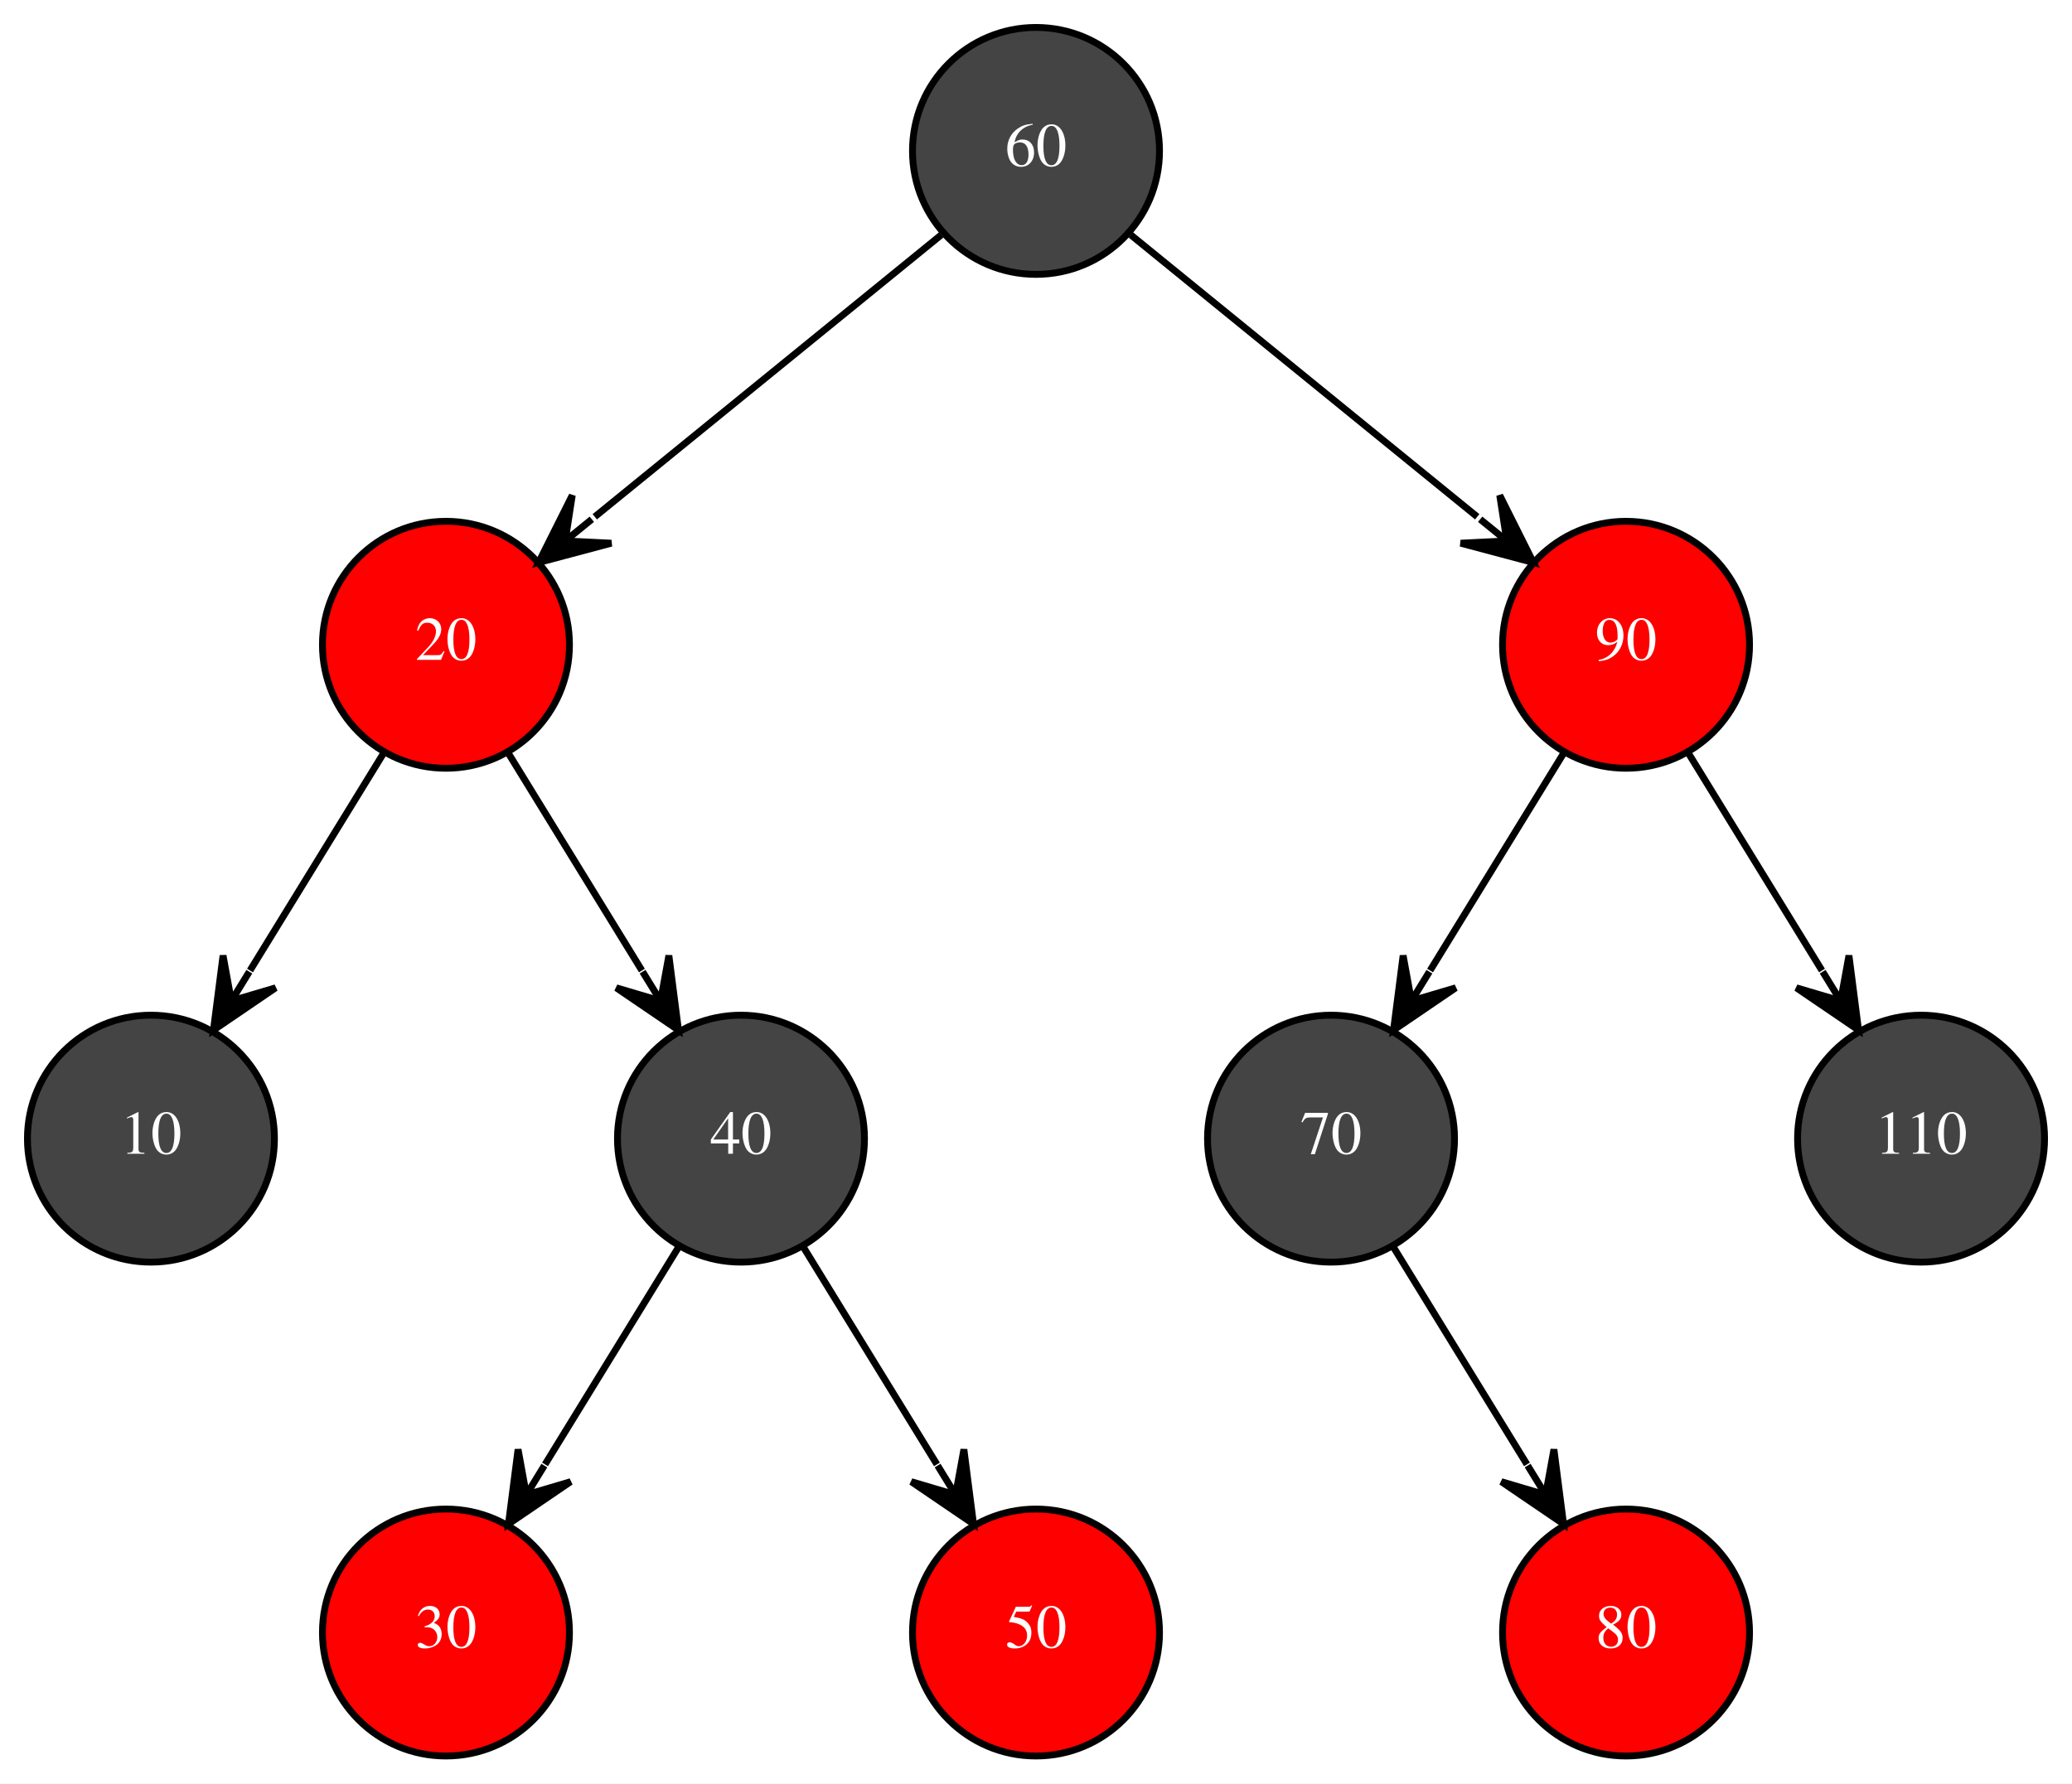
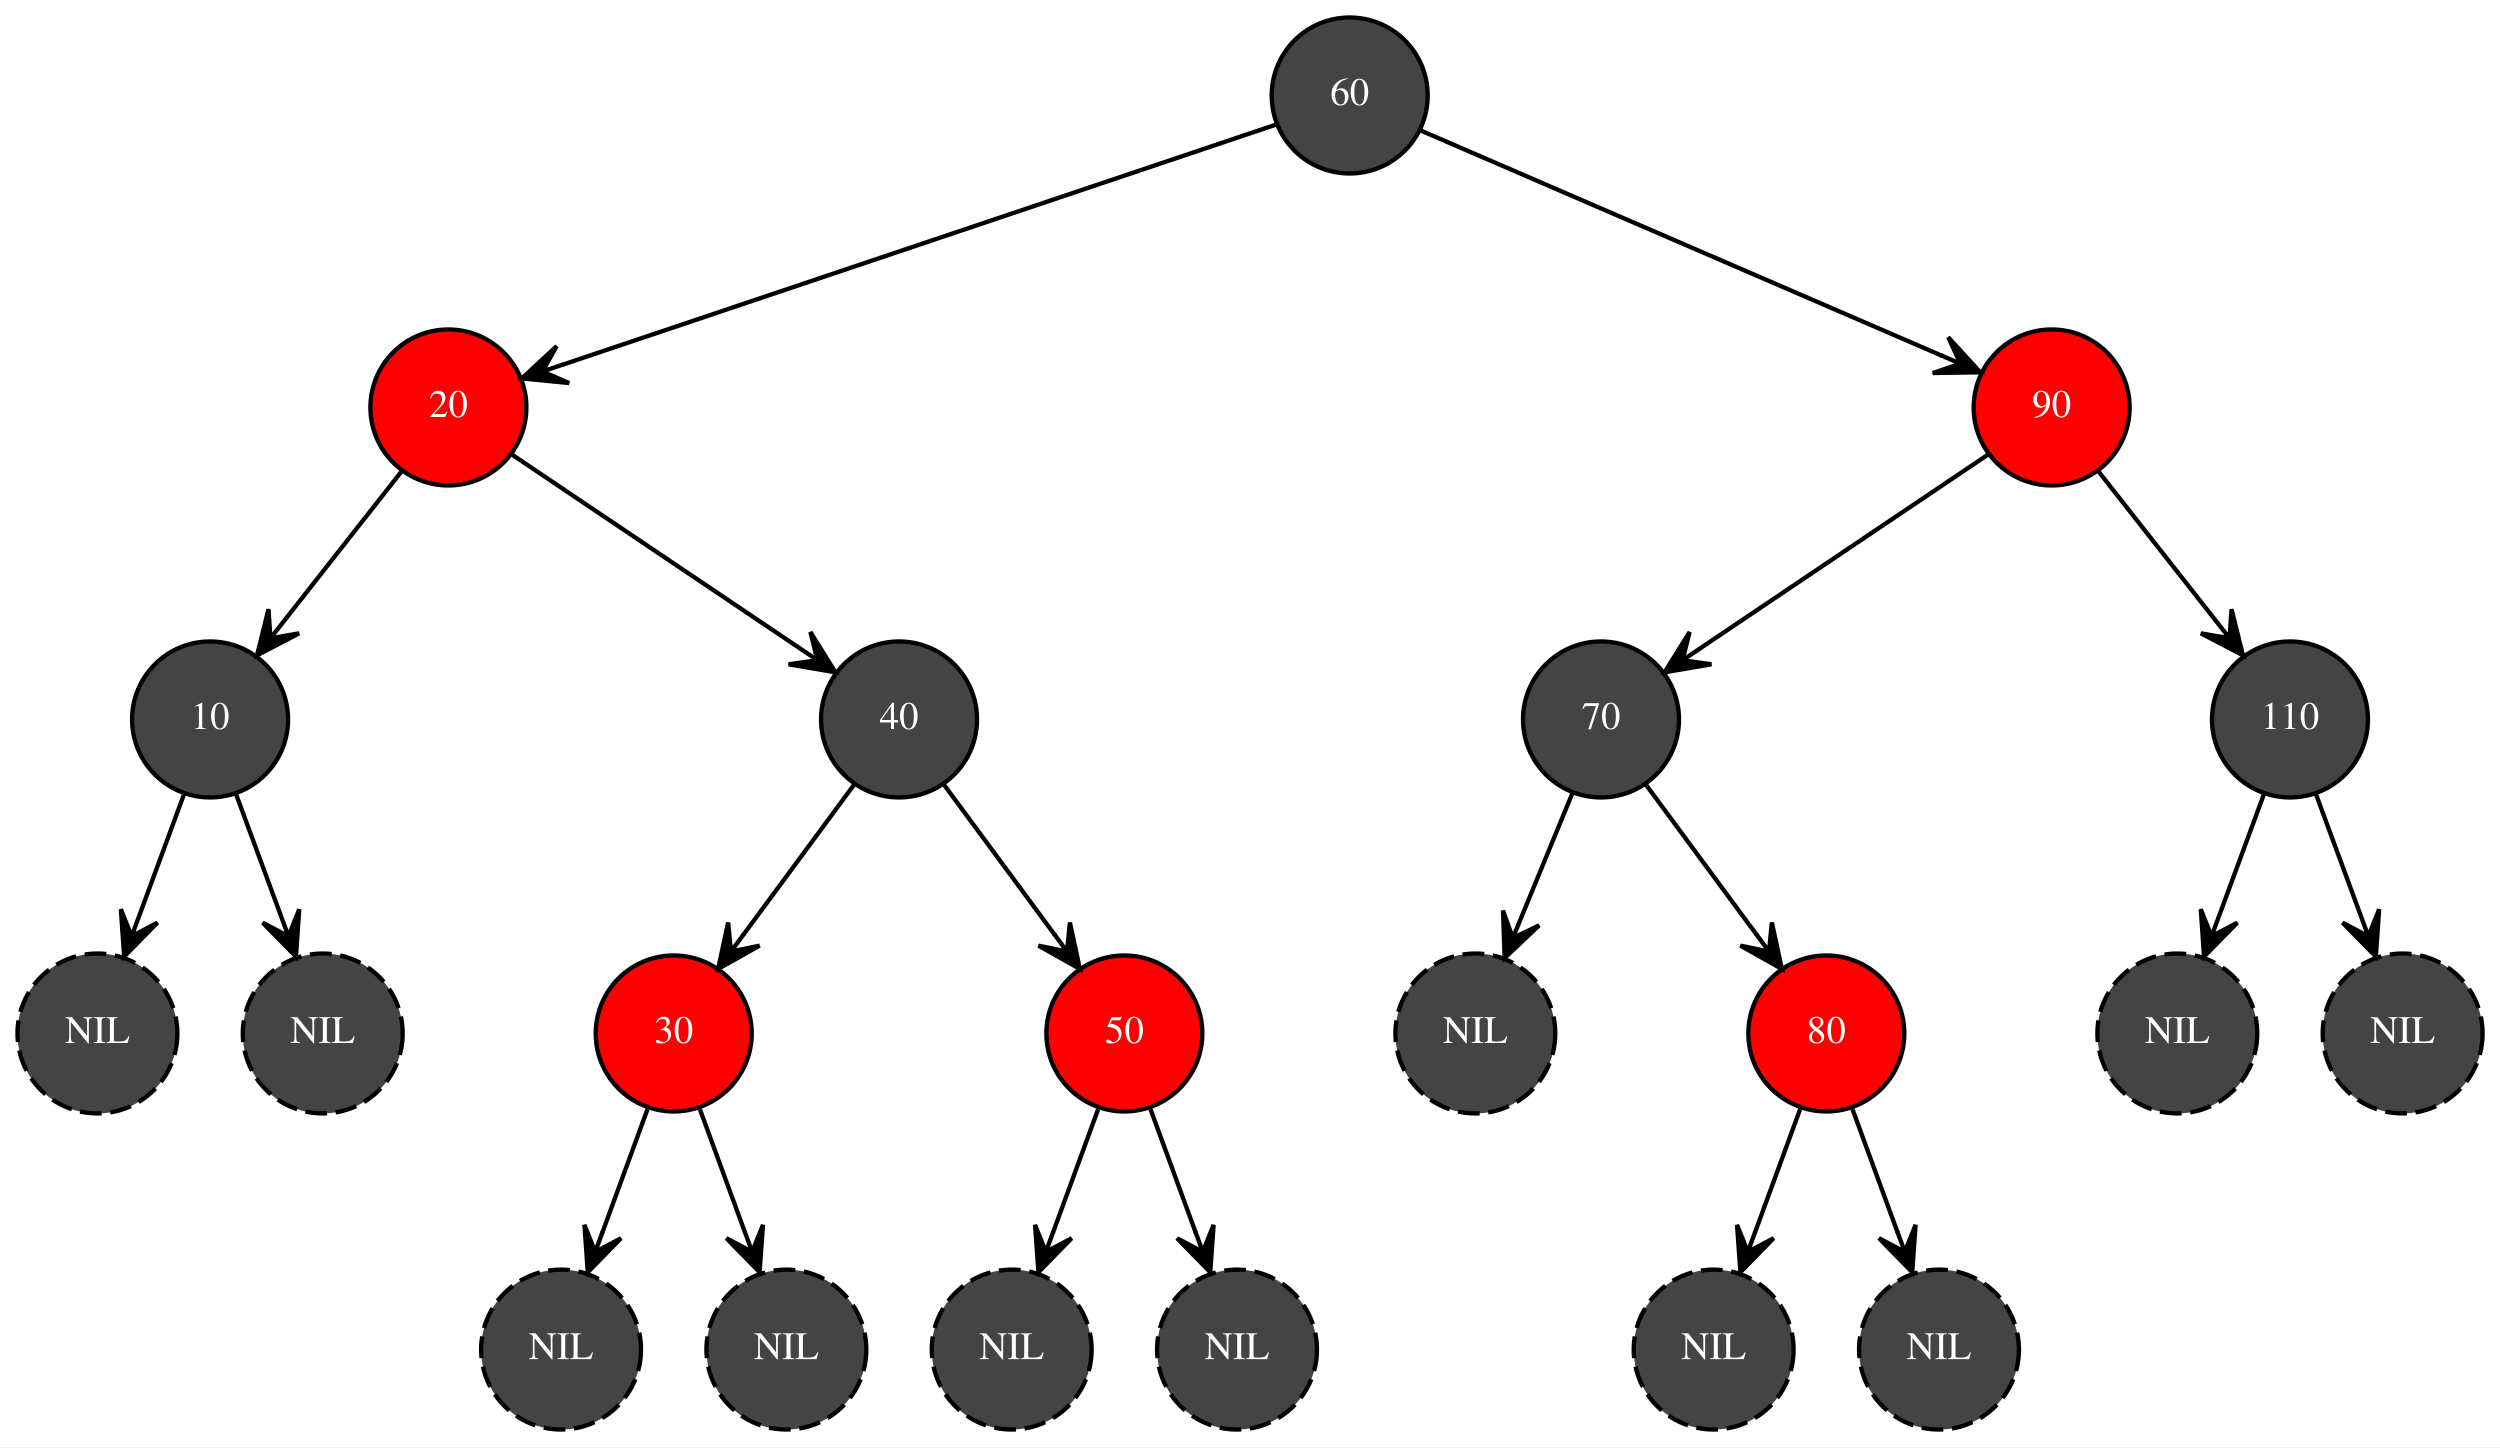
- <svg xmlns="http://www.w3.org/2000/svg" width="302pt" height="260pt" viewBox="0.00 0.00 302.00 260.00">
-   <g id="graph0" class="graph" transform="scale(1 1) rotate(0) translate(4 256)">
-     <polygon fill="white" stroke="none" points="-4,4 -4,-256 298,-256 298,4 -4,4" />
+ <svg xmlns="http://www.w3.org/2000/svg" width="577pt" height="334pt" viewBox="0.00 0.00 576.95 333.90">
+   <g id="graph0" class="graph" transform="scale(1 1) rotate(0) translate(4 329.9)">
+     <polygon fill="white" stroke="none" points="-4,4 -4,-329.9 572.95,-329.9 572.95,4 -4,4" />
    <g id="node1" class="node">
-       <ellipse fill="red" stroke="black" cx="61" cy="-162" rx="18" ry="18" />
-       <text text-anchor="middle" x="61" y="-159.8" font-family="Times,serif" font-size="9.00" fill="white">20</text>
+       <ellipse fill="red" stroke="black" cx="99.48" cy="-235.9" rx="18" ry="18" />
+       <text text-anchor="middle" x="99.48" y="-233.7" font-family="Times,serif" font-size="9.00" fill="white">20</text>
    </g>
    <g id="node3" class="node">
-       <ellipse fill="#444444" stroke="black" cx="18" cy="-90" rx="18" ry="18" />
-       <text text-anchor="middle" x="18" y="-87.8" font-family="Times,serif" font-size="9.00" fill="white">10</text>
+       <ellipse fill="#444444" stroke="black" cx="44.48" cy="-163.9" rx="18" ry="18" />
+       <text text-anchor="middle" x="44.48" y="-161.7" font-family="Times,serif" font-size="9.00" fill="white">10</text>
    </g>
    <g id="edge2" class="edge">
-       <path fill="none" stroke="black" d="M51.88,-146.15C46.24,-136.97 38.87,-124.97 32.44,-114.51" />
-       <polygon fill="black" stroke="black" points="27.11,-105.82 36.17,-111.99 29.72,-110.08 32.34,-114.34 32.34,-114.34 32.34,-114.34 29.72,-110.08 28.51,-116.7 27.11,-105.82 27.11,-105.82" />
+       <path fill="none" stroke="black" d="M88.61,-221.07C80.85,-211.2 70.26,-197.72 61.4,-186.44" />
+       <polygon fill="black" stroke="black" points="55.32,-178.7 65.04,-183.78 58.41,-182.63 61.5,-186.57 61.5,-186.57 61.5,-186.57 58.41,-182.63 57.96,-189.35 55.32,-178.7 55.32,-178.7" />
    </g>
-     <g id="node5" class="node">
-       <ellipse fill="#444444" stroke="black" cx="104" cy="-90" rx="18" ry="18" />
-       <text text-anchor="middle" x="104" y="-87.8" font-family="Times,serif" font-size="9.00" fill="white">40</text>
+     <g id="node8" class="node">
+       <ellipse fill="#444444" stroke="black" cx="203.48" cy="-163.9" rx="18" ry="18" />
+       <text text-anchor="middle" x="203.48" y="-161.7" font-family="Times,serif" font-size="9.00" fill="white">40</text>
    </g>
-     <g id="edge4" class="edge">
-       <path fill="none" stroke="black" d="M70.12,-146.15C75.76,-136.97 83.13,-124.97 89.56,-114.51" />
-       <polygon fill="black" stroke="black" points="94.89,-105.82 93.49,-116.7 92.28,-110.08 89.66,-114.34 89.66,-114.34 89.66,-114.34 92.28,-110.08 85.83,-111.99 94.89,-105.82 94.89,-105.82" />
+     <g id="edge7" class="edge">
+       <path fill="none" stroke="black" d="M113.94,-225.17C131.22,-213.53 160.37,-193.92 180.69,-180.24" />
+       <polygon fill="black" stroke="black" points="188.8,-174.78 183.02,-184.09 184.65,-177.57 180.51,-180.36 180.51,-180.36 180.51,-180.36 184.65,-177.57 177.99,-176.63 188.8,-174.78 188.8,-174.78" />
    </g>
    <g id="node2" class="node">
-       <ellipse fill="#444444" stroke="black" cx="147" cy="-234" rx="18" ry="18" />
-       <text text-anchor="middle" x="147" y="-231.8" font-family="Times,serif" font-size="9.00" fill="white">60</text>
+       <ellipse fill="#444444" stroke="black" cx="307.48" cy="-307.9" rx="18" ry="18" />
+       <text text-anchor="middle" x="307.48" y="-305.7" font-family="Times,serif" font-size="9.00" fill="white">60</text>
    </g>
    <g id="edge1" class="edge">
-       <path fill="none" stroke="black" d="M133.18,-221.75C119.56,-210.67 98.54,-193.56 82.69,-180.66" />
-       <polygon fill="black" stroke="black" points="74.5,-173.99 85.1,-176.81 78.38,-177.14 82.26,-180.3 82.26,-180.3 82.26,-180.3 78.38,-177.14 79.41,-183.79 74.5,-173.99 74.5,-173.99" />
+       <path fill="none" stroke="black" d="M290.45,-301.17C254.18,-288.96 169.05,-260.31 125.75,-245.74" />
+       <polygon fill="black" stroke="black" points="116.44,-242.61 127.35,-241.53 121.18,-244.21 125.92,-245.8 125.92,-245.8 125.92,-245.8 121.18,-244.21 124.48,-250.06 116.44,-242.61 116.44,-242.61" />
+     </g>
+     <g id="node19" class="node">
+       <ellipse fill="red" stroke="black" cx="469.48" cy="-235.9" rx="18" ry="18" />
+       <text text-anchor="middle" x="469.48" y="-233.7" font-family="Times,serif" font-size="9.00" fill="white">90</text>
+     </g>
+     <g id="edge18" class="edge">
+       <path fill="none" stroke="black" d="M323.9,-299.8C352.28,-287.54 410.68,-262.31 444.24,-247.8" />
+       <polygon fill="black" stroke="black" points="453.01,-244.02 445.61,-252.11 448.42,-246 443.83,-247.98 443.83,-247.98 443.83,-247.98 448.42,-246 442.04,-243.85 453.01,-244.02 453.01,-244.02" />
+     </g>
+     <g id="node4" class="node">
+       <ellipse fill="#444444" stroke="black" stroke-dasharray="5,2" cx="18.48" cy="-91.43" rx="18.45" ry="18.45" />
+       <text text-anchor="middle" x="18.48" y="-89.23" font-family="Times,serif" font-size="9.00" fill="white">NIL</text>
+     </g>
+     <g id="edge3" class="edge">
+       <path fill="none" stroke="black" d="M38.44,-146.56C35.37,-138.23 31.56,-127.9 28.1,-118.5" />
+       <polygon fill="black" stroke="black" points="24.65,-109.17 32.34,-117 26.38,-113.86 28.11,-118.55 28.11,-118.55 28.11,-118.55 26.38,-113.86 23.89,-120.11 24.65,-109.17 24.65,-109.17" />
+     </g>
+     <g id="node6" class="node">
+       <ellipse fill="#444444" stroke="black" stroke-dasharray="5,2" cx="70.48" cy="-91.43" rx="18.45" ry="18.45" />
+       <text text-anchor="middle" x="70.48" y="-89.23" font-family="Times,serif" font-size="9.00" fill="white">NIL</text>
+     </g>
+     <g id="edge5" class="edge">
+       <path fill="none" stroke="black" d="M50.51,-146.56C53.58,-138.23 57.39,-127.9 60.86,-118.5" />
+       <polygon fill="black" stroke="black" points="64.3,-109.17 65.06,-120.11 62.57,-113.86 60.84,-118.55 60.84,-118.55 60.84,-118.55 62.57,-113.86 56.61,-117 64.3,-109.17 64.3,-109.17" />
+     </g>
+     <g id="node9" class="node">
+       <ellipse fill="red" stroke="black" cx="151.48" cy="-91.43" rx="18" ry="18" />
+       <text text-anchor="middle" x="151.48" y="-89.23" font-family="Times,serif" font-size="9.00" fill="white">30</text>
+     </g>
+     <g id="edge8" class="edge">
+       <path fill="none" stroke="black" d="M193.2,-148.98C185.87,-139.04 175.85,-125.47 167.48,-114.11" />
+       <polygon fill="black" stroke="black" points="161.73,-106.32 171.29,-111.7 164.7,-110.34 167.66,-114.37 167.66,-114.37 167.66,-114.37 164.7,-110.34 164.04,-117.04 161.73,-106.32 161.73,-106.32" />
+     </g>
+     <g id="node14" class="node">
+       <ellipse fill="red" stroke="black" cx="255.48" cy="-91.43" rx="18" ry="18" />
+       <text text-anchor="middle" x="255.48" y="-89.23" font-family="Times,serif" font-size="9.00" fill="white">50</text>
+     </g>
+     <g id="edge13" class="edge">
+       <path fill="none" stroke="black" d="M213.75,-148.98C221.08,-139.04 231.1,-125.47 239.47,-114.11" />
+       <polygon fill="black" stroke="black" points="245.22,-106.32 242.91,-117.04 242.25,-110.34 239.29,-114.37 239.29,-114.37 239.29,-114.37 242.25,-110.34 235.66,-111.7 245.22,-106.32 245.22,-106.32" />
    </g>
    <g id="node10" class="node">
-       <ellipse fill="red" stroke="black" cx="233" cy="-162" rx="18" ry="18" />
-       <text text-anchor="middle" x="233" y="-159.8" font-family="Times,serif" font-size="9.00" fill="white">90</text>
+       <ellipse fill="#444444" stroke="black" stroke-dasharray="5,2" cx="125.48" cy="-18.48" rx="18.45" ry="18.45" />
+       <text text-anchor="middle" x="125.48" y="-16.28" font-family="Times,serif" font-size="9.00" fill="white">NIL</text>
    </g>
    <g id="edge9" class="edge">
-       <path fill="none" stroke="black" d="M160.82,-221.75C174.44,-210.67 195.46,-193.56 211.31,-180.66" />
-       <polygon fill="black" stroke="black" points="219.5,-173.99 214.59,-183.79 215.62,-177.14 211.74,-180.3 211.74,-180.3 211.74,-180.3 215.62,-177.14 208.9,-176.81 219.5,-173.99 219.5,-173.99" />
+       <path fill="none" stroke="black" d="M145.44,-73.97C142.34,-65.5 138.48,-54.97 134.99,-45.43" />
+       <polygon fill="black" stroke="black" points="131.65,-36.33 139.32,-44.18 133.37,-41.03 135.09,-45.72 135.09,-45.72 135.09,-45.72 133.37,-41.03 130.87,-47.27 131.65,-36.33 131.65,-36.33" />
    </g>
-     <g id="node6" class="node">
-       <ellipse fill="red" stroke="black" cx="61" cy="-18" rx="18" ry="18" />
-       <text text-anchor="middle" x="61" y="-15.8" font-family="Times,serif" font-size="9.00" fill="white">30</text>
+     <g id="node12" class="node">
+       <ellipse fill="#444444" stroke="black" stroke-dasharray="5,2" cx="177.48" cy="-18.48" rx="18.45" ry="18.45" />
+       <text text-anchor="middle" x="177.48" y="-16.28" font-family="Times,serif" font-size="9.00" fill="white">NIL</text>
    </g>
-     <g id="edge5" class="edge">
-       <path fill="none" stroke="black" d="M94.88,-74.15C89.24,-64.97 81.87,-52.97 75.44,-42.51" />
-       <polygon fill="black" stroke="black" points="70.11,-33.82 79.17,-39.99 72.72,-38.08 75.34,-42.34 75.34,-42.34 75.34,-42.34 72.72,-38.08 71.51,-44.7 70.11,-33.82 70.11,-33.82" />
-     </g>
-     <g id="node8" class="node">
-       <ellipse fill="red" stroke="black" cx="147" cy="-18" rx="18" ry="18" />
-       <text text-anchor="middle" x="147" y="-15.8" font-family="Times,serif" font-size="9.00" fill="white">50</text>
-     </g>
-     <g id="edge7" class="edge">
-       <path fill="none" stroke="black" d="M113.12,-74.15C118.76,-64.97 126.13,-52.97 132.56,-42.51" />
-       <polygon fill="black" stroke="black" points="137.89,-33.82 136.49,-44.7 135.28,-38.08 132.66,-42.34 132.66,-42.34 132.66,-42.34 135.28,-38.08 128.83,-39.99 137.89,-33.82 137.89,-33.82" />
-     </g>
-     <g id="node11" class="node">
-       <ellipse fill="#444444" stroke="black" cx="190" cy="-90" rx="18" ry="18" />
-       <text text-anchor="middle" x="190" y="-87.8" font-family="Times,serif" font-size="9.00" fill="white">70</text>
-     </g>
-     <g id="edge10" class="edge">
-       <path fill="none" stroke="black" d="M223.88,-146.15C218.24,-136.97 210.87,-124.97 204.44,-114.51" />
-       <polygon fill="black" stroke="black" points="199.11,-105.82 208.17,-111.99 201.72,-110.08 204.34,-114.34 204.34,-114.34 204.34,-114.34 201.72,-110.08 200.51,-116.7 199.11,-105.82 199.11,-105.82" />
+     <g id="edge11" class="edge">
+       <path fill="none" stroke="black" d="M157.51,-73.97C160.61,-65.5 164.47,-54.97 167.96,-45.43" />
+       <polygon fill="black" stroke="black" points="171.3,-36.33 172.08,-47.27 169.58,-41.03 167.86,-45.72 167.86,-45.72 167.86,-45.72 169.58,-41.03 163.63,-44.18 171.3,-36.33 171.3,-36.33" />
    </g>
    <g id="node15" class="node">
-       <ellipse fill="#444444" stroke="black" cx="276" cy="-90" rx="18" ry="18" />
-       <text text-anchor="middle" x="276" y="-87.8" font-family="Times,serif" font-size="9.00" fill="white">110</text>
+       <ellipse fill="#444444" stroke="black" stroke-dasharray="5,2" cx="229.48" cy="-18.48" rx="18.45" ry="18.45" />
+       <text text-anchor="middle" x="229.48" y="-16.28" font-family="Times,serif" font-size="9.00" fill="white">NIL</text>
    </g>
    <g id="edge14" class="edge">
-       <path fill="none" stroke="black" d="M242.12,-146.15C247.76,-136.97 255.13,-124.97 261.56,-114.51" />
-       <polygon fill="black" stroke="black" points="266.89,-105.82 265.49,-116.7 264.28,-110.08 261.66,-114.34 261.66,-114.34 261.66,-114.34 264.28,-110.08 257.83,-111.99 266.89,-105.82 266.89,-105.82" />
+       <path fill="none" stroke="black" d="M249.44,-73.97C246.34,-65.5 242.48,-54.97 238.99,-45.43" />
+       <polygon fill="black" stroke="black" points="235.65,-36.33 243.32,-44.18 237.37,-41.03 239.09,-45.72 239.09,-45.72 239.09,-45.72 237.37,-41.03 234.87,-47.27 235.65,-36.33 235.65,-36.33" />
    </g>
-     <g id="node13" class="node">
-       <ellipse fill="red" stroke="black" cx="233" cy="-18" rx="18" ry="18" />
-       <text text-anchor="middle" x="233" y="-15.8" font-family="Times,serif" font-size="9.00" fill="white">80</text>
+     <g id="node17" class="node">
+       <ellipse fill="#444444" stroke="black" stroke-dasharray="5,2" cx="281.48" cy="-18.48" rx="18.45" ry="18.45" />
+       <text text-anchor="middle" x="281.48" y="-16.28" font-family="Times,serif" font-size="9.00" fill="white">NIL</text>
    </g>
-     <g id="edge12" class="edge">
-       <path fill="none" stroke="black" d="M199.12,-74.15C204.76,-64.97 212.13,-52.97 218.56,-42.51" />
-       <polygon fill="black" stroke="black" points="223.89,-33.82 222.49,-44.7 221.28,-38.08 218.66,-42.34 218.66,-42.34 218.66,-42.34 221.28,-38.08 214.83,-39.99 223.89,-33.82 223.89,-33.82" />
+     <g id="edge16" class="edge">
+       <path fill="none" stroke="black" d="M261.51,-73.97C264.61,-65.5 268.47,-54.97 271.96,-45.43" />
+       <polygon fill="black" stroke="black" points="275.3,-36.33 276.08,-47.27 273.58,-41.03 271.86,-45.72 271.86,-45.72 271.86,-45.72 273.58,-41.03 267.63,-44.18 275.3,-36.33 275.3,-36.33" />
+     </g>
+     <g id="node20" class="node">
+       <ellipse fill="#444444" stroke="black" cx="365.48" cy="-163.9" rx="18" ry="18" />
+       <text text-anchor="middle" x="365.48" y="-161.7" font-family="Times,serif" font-size="9.00" fill="white">70</text>
+     </g>
+     <g id="edge19" class="edge">
+       <path fill="none" stroke="black" d="M455.01,-225.17C437.73,-213.53 408.58,-193.92 388.26,-180.24" />
+       <polygon fill="black" stroke="black" points="380.15,-174.78 390.96,-176.63 384.3,-177.57 388.44,-180.36 388.44,-180.36 388.44,-180.36 384.3,-177.57 385.93,-184.09 380.15,-174.78 380.15,-174.78" />
+     </g>
+     <g id="node28" class="node">
+       <ellipse fill="#444444" stroke="black" cx="524.48" cy="-163.9" rx="18" ry="18" />
+       <text text-anchor="middle" x="524.48" y="-161.7" font-family="Times,serif" font-size="9.00" fill="white">110</text>
+     </g>
+     <g id="edge27" class="edge">
+       <path fill="none" stroke="black" d="M480.34,-221.07C488.1,-211.2 498.69,-197.72 507.55,-186.44" />
+       <polygon fill="black" stroke="black" points="513.63,-178.7 510.99,-189.35 510.54,-182.63 507.45,-186.57 507.45,-186.57 507.45,-186.57 510.54,-182.63 503.91,-183.78 513.63,-178.7 513.63,-178.7" />
+     </g>
+     <g id="node21" class="node">
+       <ellipse fill="#444444" stroke="black" stroke-dasharray="5,2" cx="336.48" cy="-91.43" rx="18.45" ry="18.45" />
+       <text text-anchor="middle" x="336.48" y="-89.23" font-family="Times,serif" font-size="9.00" fill="white">NIL</text>
+     </g>
+     <g id="edge20" class="edge">
+       <path fill="none" stroke="black" d="M358.89,-146.91C355.39,-138.38 350.98,-127.68 347.01,-118.03" />
+       <polygon fill="black" stroke="black" points="343.23,-108.84 351.2,-116.38 345.13,-113.47 347.04,-118.09 347.04,-118.09 347.04,-118.09 345.13,-113.47 342.87,-119.8 343.23,-108.84 343.23,-108.84" />
+     </g>
+     <g id="node23" class="node">
+       <ellipse fill="red" stroke="black" cx="417.48" cy="-91.43" rx="18" ry="18" />
+       <text text-anchor="middle" x="417.48" y="-89.23" font-family="Times,serif" font-size="9.00" fill="white">80</text>
+     </g>
+     <g id="edge22" class="edge">
+       <path fill="none" stroke="black" d="M375.75,-148.98C383.08,-139.04 393.1,-125.47 401.47,-114.11" />
+       <polygon fill="black" stroke="black" points="407.22,-106.32 404.91,-117.04 404.25,-110.34 401.29,-114.37 401.29,-114.37 401.29,-114.37 404.25,-110.34 397.66,-111.7 407.22,-106.32 407.22,-106.32" />
+     </g>
+     <g id="node24" class="node">
+       <ellipse fill="#444444" stroke="black" stroke-dasharray="5,2" cx="391.48" cy="-18.48" rx="18.45" ry="18.45" />
+       <text text-anchor="middle" x="391.48" y="-16.28" font-family="Times,serif" font-size="9.00" fill="white">NIL</text>
+     </g>
+     <g id="edge23" class="edge">
+       <path fill="none" stroke="black" d="M411.44,-73.97C408.34,-65.5 404.48,-54.97 400.99,-45.43" />
+       <polygon fill="black" stroke="black" points="397.65,-36.33 405.32,-44.18 399.37,-41.03 401.09,-45.72 401.09,-45.72 401.09,-45.72 399.37,-41.03 396.87,-47.27 397.65,-36.33 397.65,-36.33" />
+     </g>
+     <g id="node26" class="node">
+       <ellipse fill="#444444" stroke="black" stroke-dasharray="5,2" cx="443.48" cy="-18.48" rx="18.45" ry="18.45" />
+       <text text-anchor="middle" x="443.48" y="-16.28" font-family="Times,serif" font-size="9.00" fill="white">NIL</text>
+     </g>
+     <g id="edge25" class="edge">
+       <path fill="none" stroke="black" d="M423.51,-73.97C426.61,-65.5 430.47,-54.97 433.96,-45.43" />
+       <polygon fill="black" stroke="black" points="437.3,-36.33 438.08,-47.27 435.58,-41.03 433.86,-45.72 433.86,-45.72 433.86,-45.72 435.58,-41.03 429.63,-44.18 437.3,-36.33 437.3,-36.33" />
+     </g>
+     <g id="node29" class="node">
+       <ellipse fill="#444444" stroke="black" stroke-dasharray="5,2" cx="498.48" cy="-91.43" rx="18.45" ry="18.45" />
+       <text text-anchor="middle" x="498.48" y="-89.23" font-family="Times,serif" font-size="9.00" fill="white">NIL</text>
+     </g>
+     <g id="edge28" class="edge">
+       <path fill="none" stroke="black" d="M518.44,-146.56C515.37,-138.23 511.56,-127.9 508.1,-118.5" />
+       <polygon fill="black" stroke="black" points="504.65,-109.17 512.34,-117 506.38,-113.86 508.11,-118.55 508.11,-118.55 508.11,-118.55 506.38,-113.86 503.89,-120.11 504.65,-109.17 504.65,-109.17" />
+     </g>
+     <g id="node31" class="node">
+       <ellipse fill="#444444" stroke="black" stroke-dasharray="5,2" cx="550.48" cy="-91.43" rx="18.45" ry="18.45" />
+       <text text-anchor="middle" x="550.48" y="-89.23" font-family="Times,serif" font-size="9.00" fill="white">NIL</text>
+     </g>
+     <g id="edge30" class="edge">
+       <path fill="none" stroke="black" d="M530.51,-146.56C533.58,-138.23 537.39,-127.9 540.86,-118.5" />
+       <polygon fill="black" stroke="black" points="544.3,-109.17 545.06,-120.11 542.57,-113.86 540.84,-118.55 540.84,-118.55 540.84,-118.55 542.57,-113.86 536.61,-117 544.3,-109.17 544.3,-109.17" />
    </g>
  </g>
</svg>
